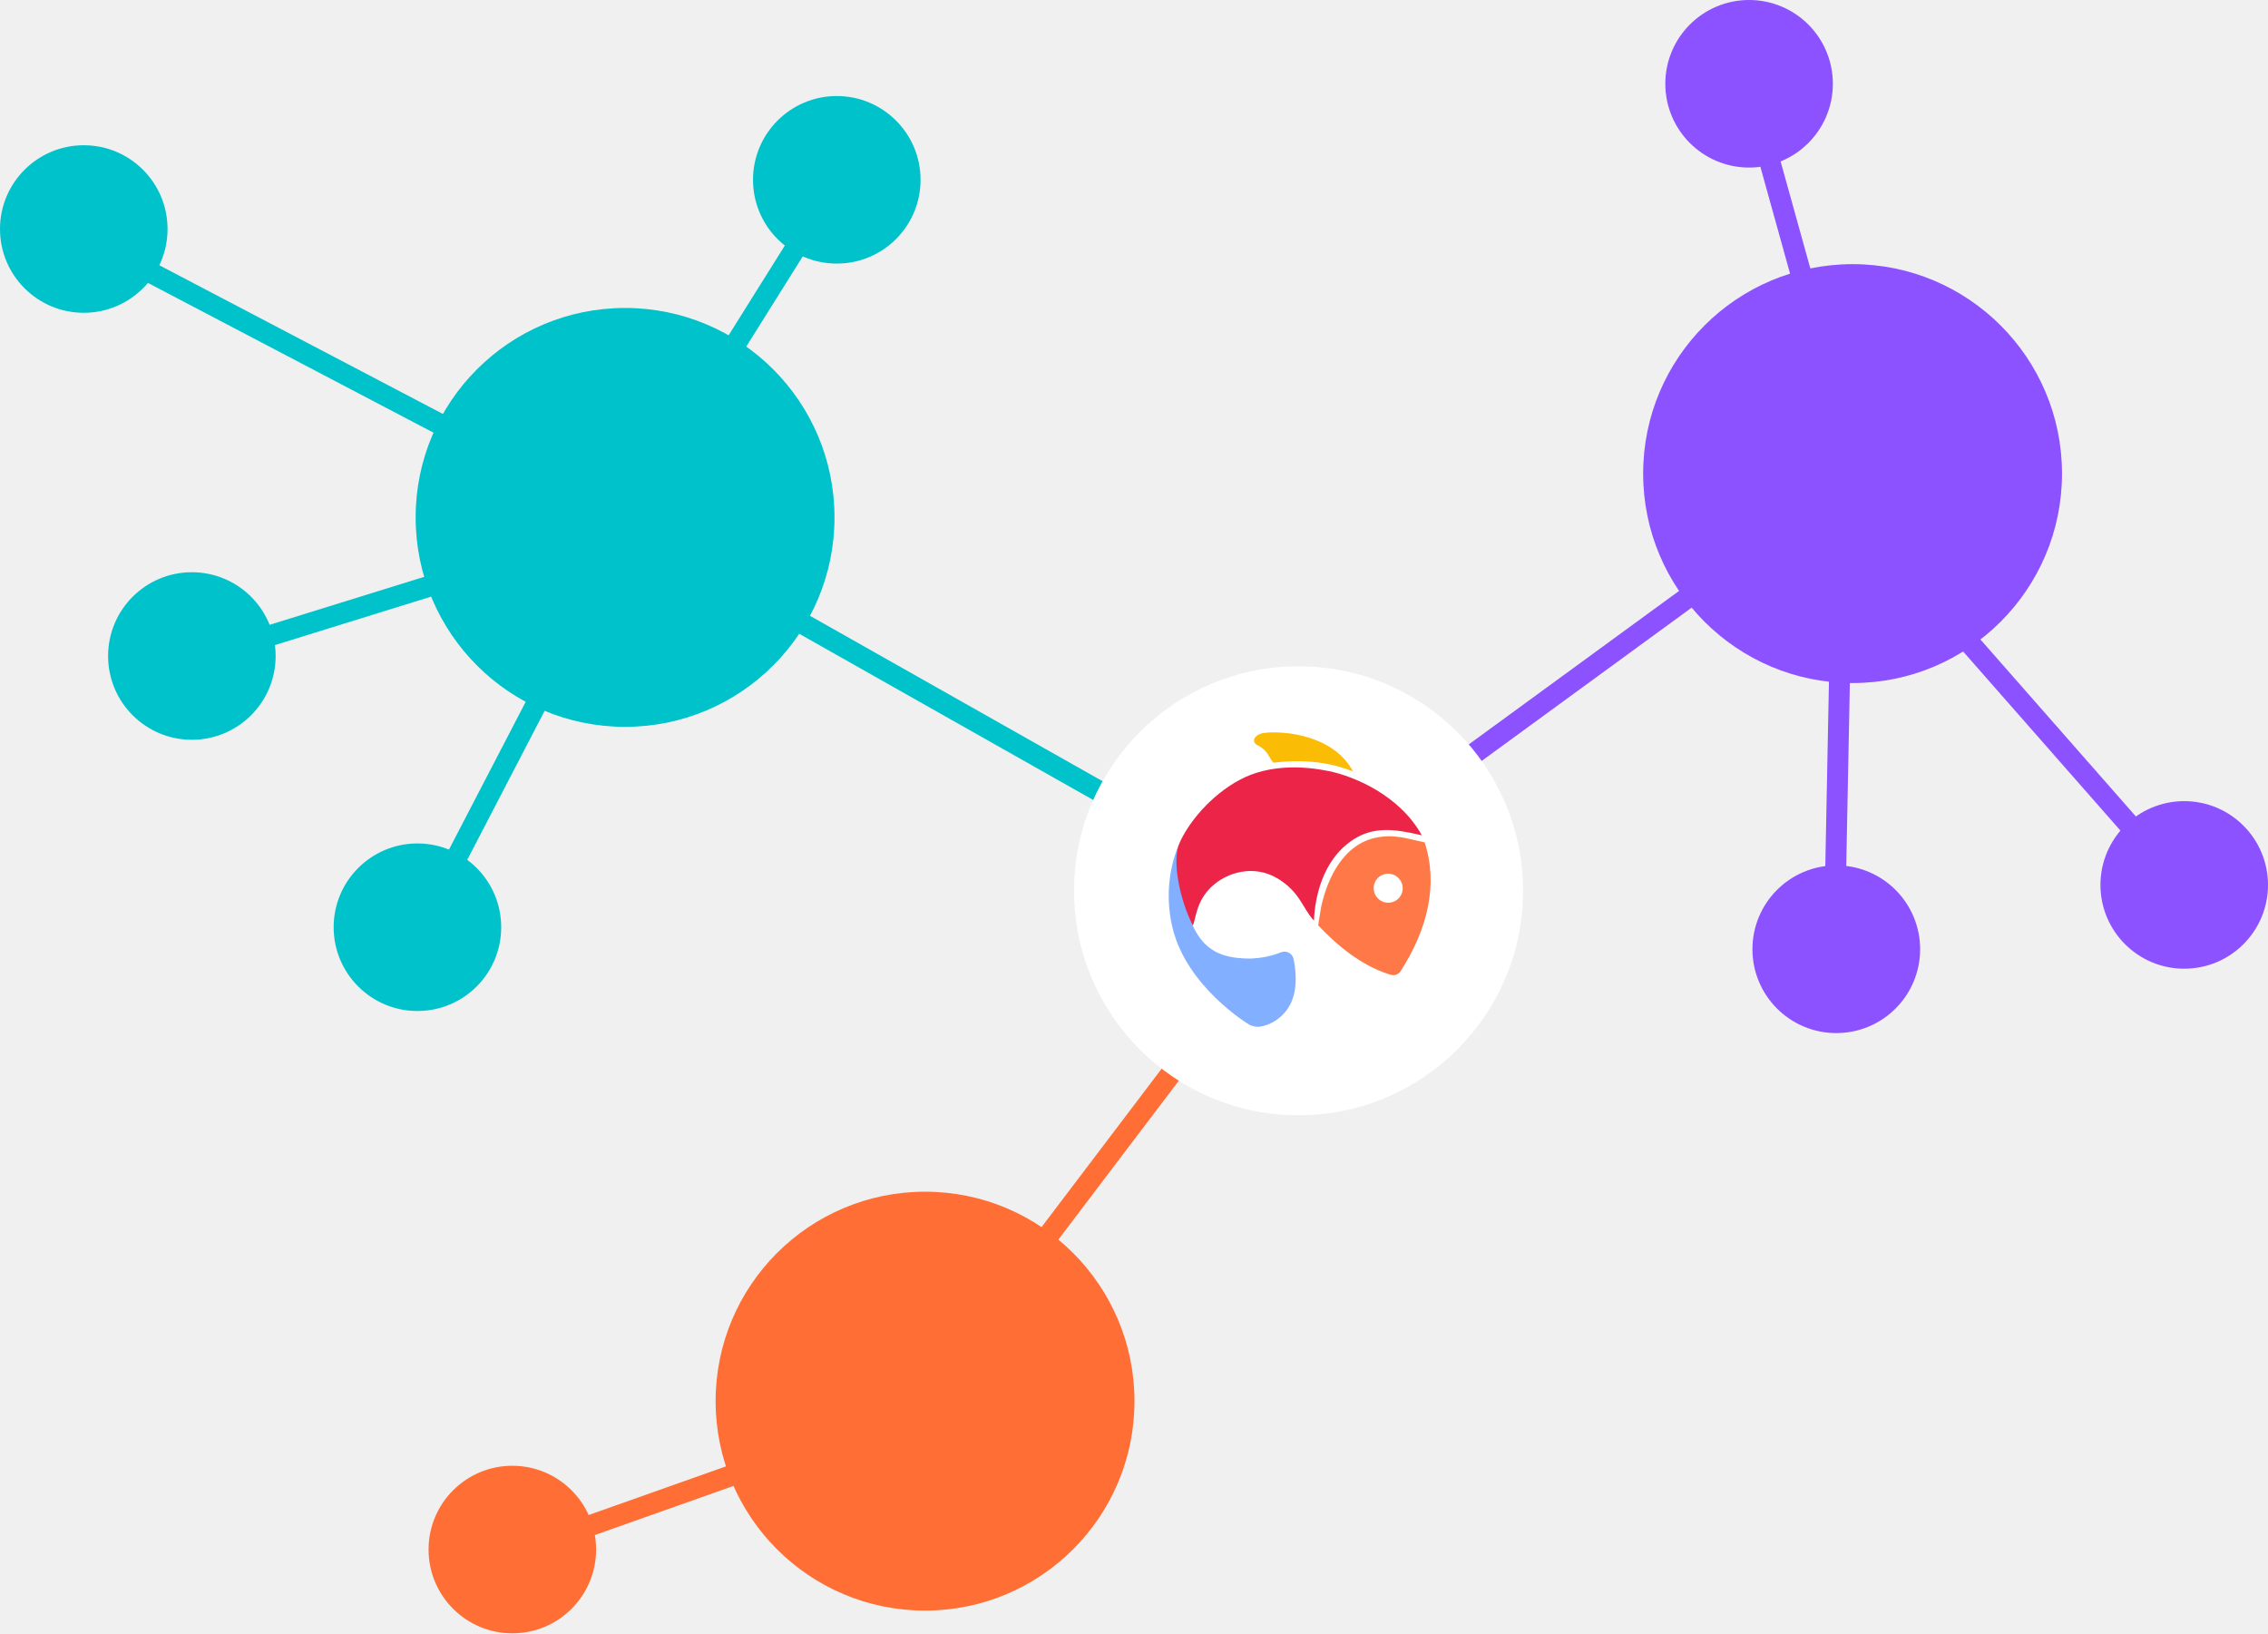
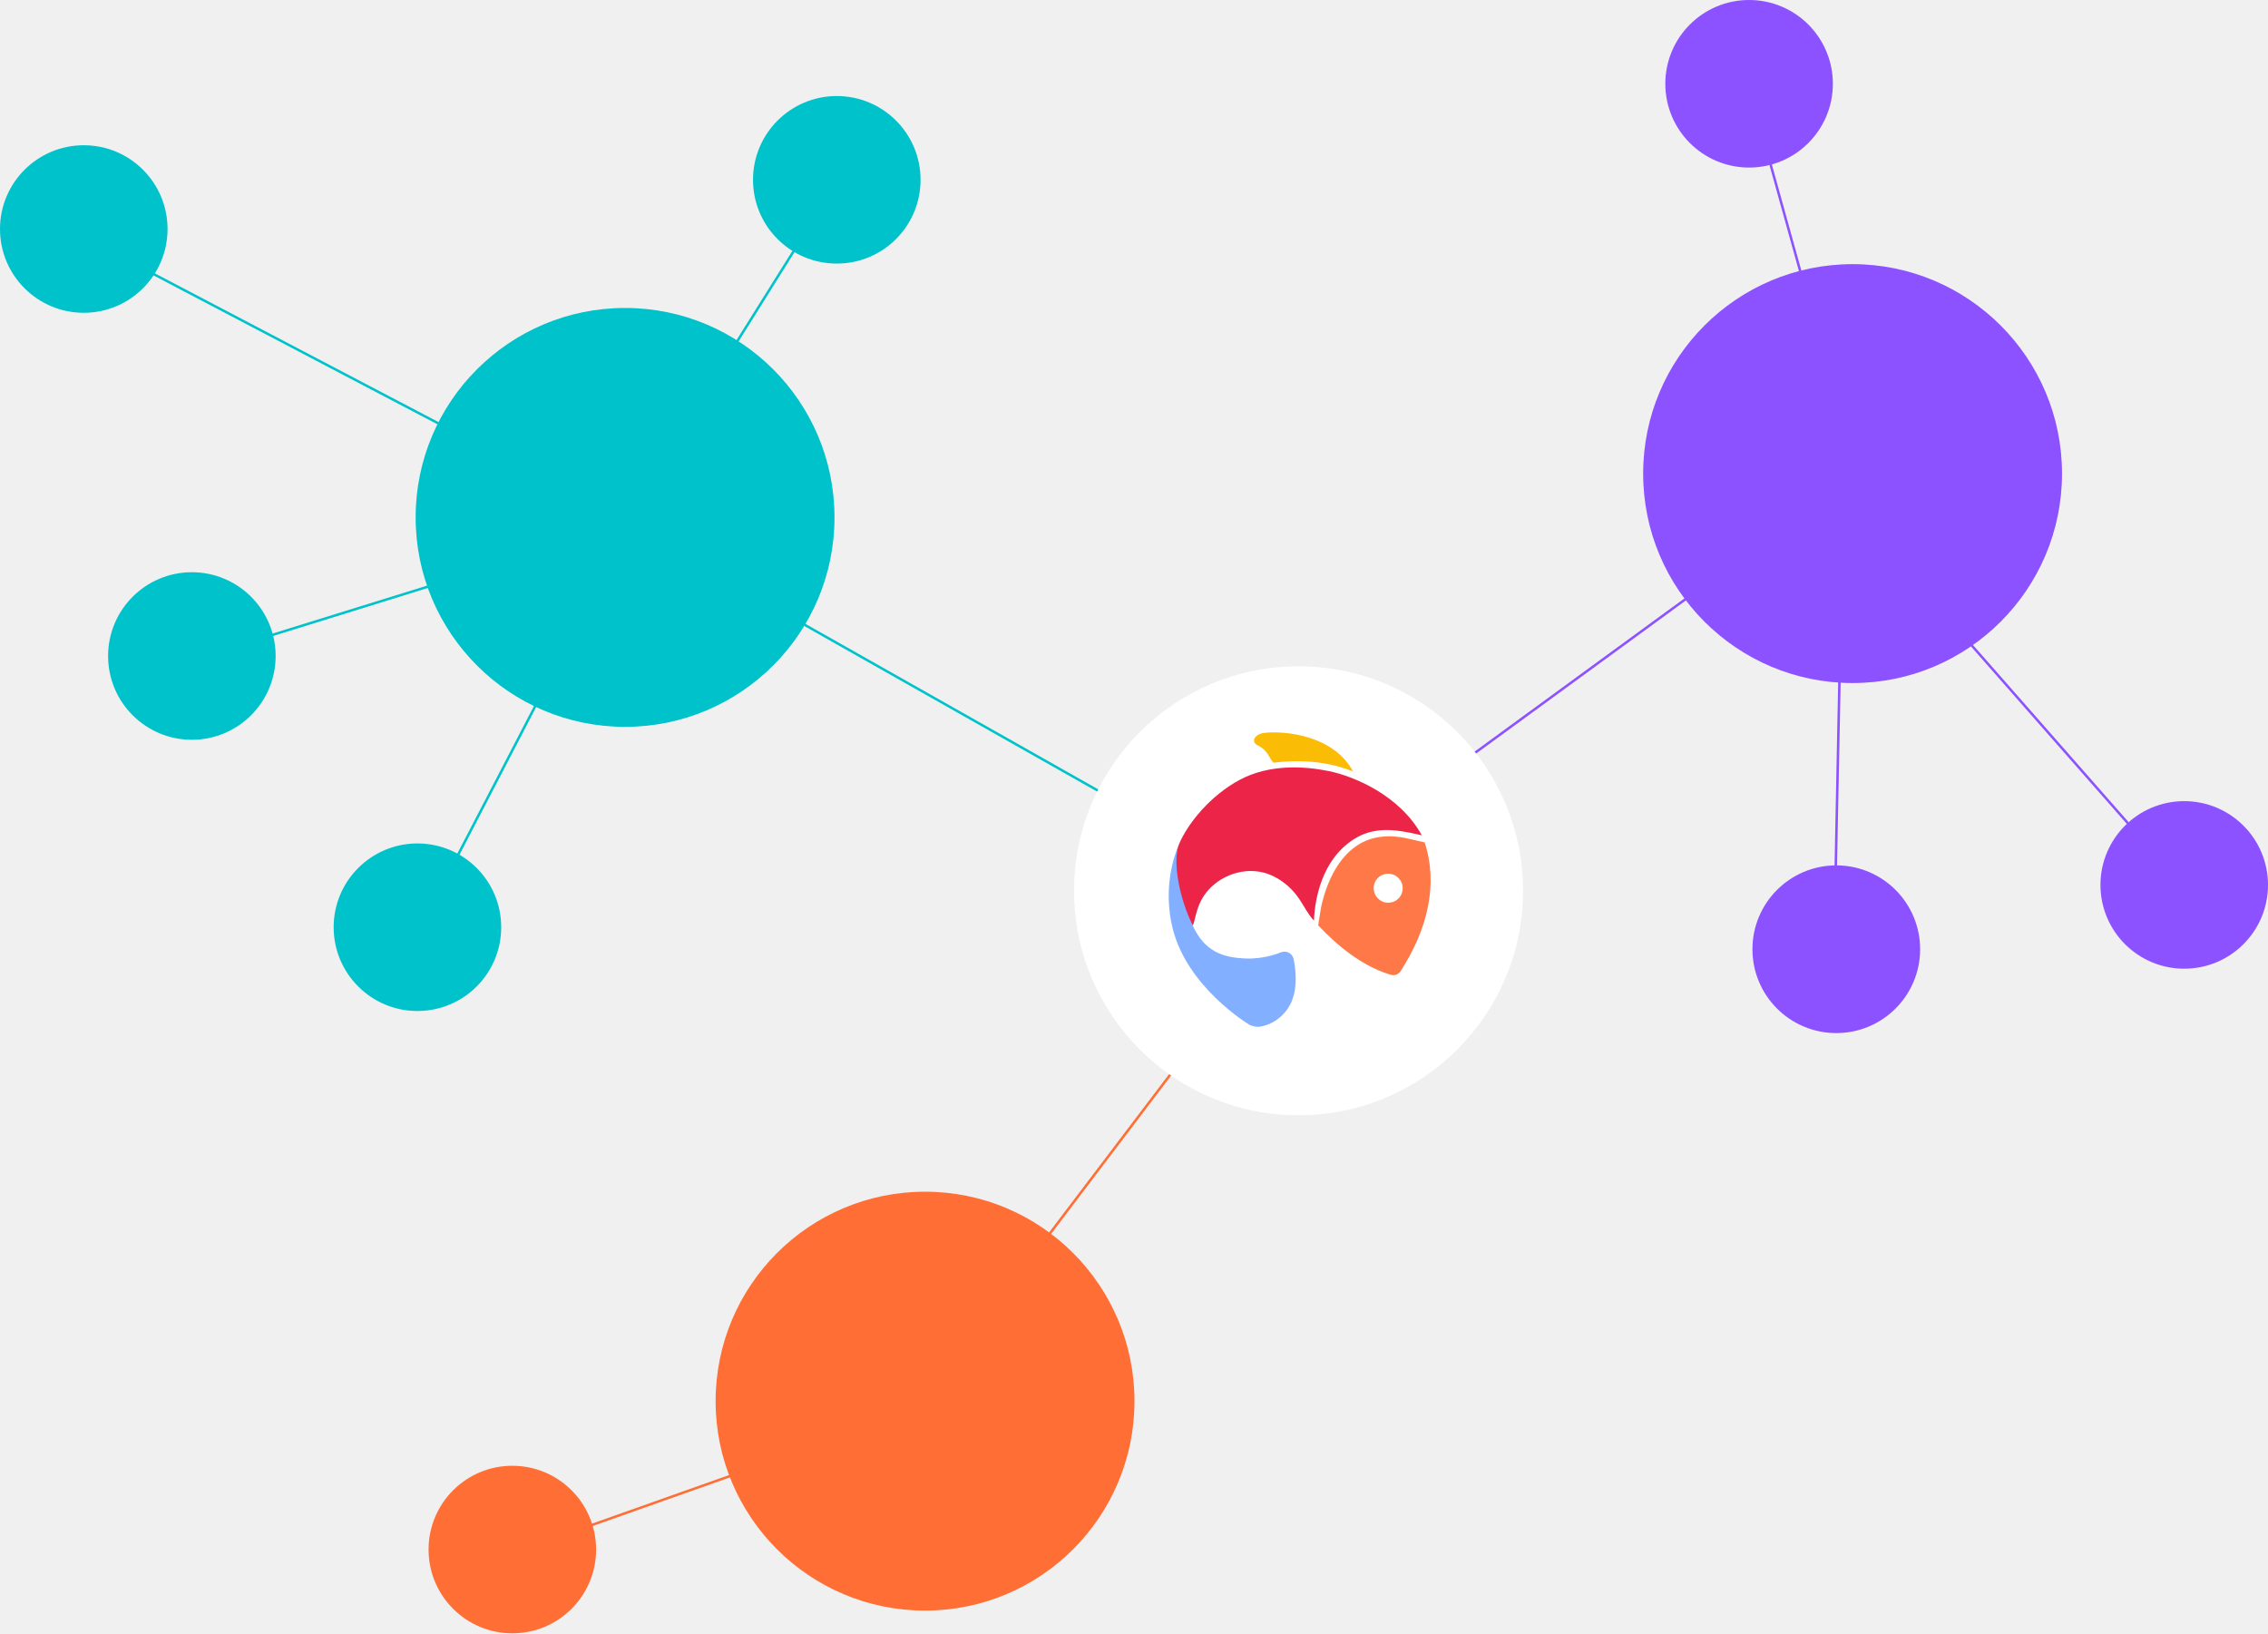
- <svg xmlns="http://www.w3.org/2000/svg" width="916.891mm" height="660.258mm" viewBox="0 0 916.891 660.258" version="1.1" id="svg5" xml:space="preserve">
-   <defs id="defs2" />
-   <g id="layer1" transform="translate(428.6495,216.0013)">
-     <path style="fill:none;stroke:#8c52ff;stroke-width:8.467;stroke-linecap:butt;stroke-linejoin:miter;stroke-dasharray:none;stroke-opacity:1" d="M 320.303,-23.103 95.053,141.319" id="path2562-0-0-2" />
-     <path style="fill:none;stroke:#8c52ff;stroke-width:8.467;stroke-linecap:butt;stroke-linejoin:miter;stroke-dasharray:none;stroke-opacity:1" d="M 316.728,-28.624 312.717,173.907" id="path2562-0-0-2-6" />
-     <path style="fill:none;stroke:#8c52ff;stroke-width:8.467;stroke-linecap:butt;stroke-linejoin:miter;stroke-dasharray:none;stroke-opacity:1" d="M 321.409,-26.266 278.094,-182.098" id="path2562-0-0-2-6-8" />
-     <path style="fill:none;stroke:#8c52ff;stroke-width:8.467;stroke-linecap:butt;stroke-linejoin:miter;stroke-dasharray:none;stroke-opacity:1" d="M 317.596,-12.999 454.459,142.799" id="path2562-0-0-2-6-1" />
-     <path style="fill:none;stroke:#00c2cb;stroke-width:8.467;stroke-linecap:butt;stroke-linejoin:miter;stroke-dasharray:none;stroke-opacity:1" d="M 94.933,148.664 -177.651,-5.424" id="path2562" />
-     <path style="fill:none;stroke:#00c2cb;stroke-width:8.467;stroke-linecap:butt;stroke-linejoin:miter;stroke-dasharray:none;stroke-opacity:1" d="M -174.976,-4.762 -394.462,-119.847 m 157.587,101.815" id="path2562-0" />
-     <path style="fill:none;stroke:#00c2cb;stroke-width:8.467;stroke-linecap:butt;stroke-linejoin:miter;stroke-dasharray:none;stroke-opacity:1" d="M -175.286,-1.755 -259.464,160.346" id="path2562-0-9" />
-     <path style="fill:none;stroke:#00c2cb;stroke-width:8.467;stroke-linecap:butt;stroke-linejoin:miter;stroke-dasharray:none;stroke-opacity:1" d="M -174.913,-3.901 -352.52,51.196" id="path2562-0-3" />
-     <path style="fill:none;stroke:#ff6e35;stroke-width:8.467;stroke-linecap:butt;stroke-linejoin:miter;stroke-dasharray:none;stroke-opacity:1" d="M -56.883,353.509 -223.035,412.387" id="path2562-0-0" />
-     <path style="fill:none;stroke:#ff6e35;stroke-width:8.467;stroke-linecap:butt;stroke-linejoin:miter;stroke-dasharray:none;stroke-opacity:1" d="M 94.234,152.766 -55.557,350.328" id="path2562-0-0-6" />
-     <path style="fill:none;stroke:#00c2cb;stroke-width:8.467;stroke-linecap:butt;stroke-linejoin:miter;stroke-dasharray:none;stroke-opacity:1" d="M -174.664,-7.732 -91.229,-140.902" id="path2562-0-6" />
-     <circle style="fill:#ffffff;fill-rule:evenodd;stroke-width:5.07;stroke-linecap:round;stroke-linejoin:round" id="path2240" cx="96.322" cy="144.09" r="90.751" />
-     <circle style="fill:#8c52ff;fill-opacity:1;fill-rule:evenodd;stroke-width:5.07;stroke-linecap:round;stroke-linejoin:round" id="path2240-6" cx="320.3" cy="-24.554" r="84.667" />
-     <circle style="fill:#ff6e35;fill-opacity:1;fill-rule:evenodd;stroke-width:5.07;stroke-linecap:round;stroke-linejoin:round" id="path2240-6-7" cx="-54.678" cy="350.402" r="84.667" />
-     <circle style="fill:#00c2cb;fill-opacity:1;fill-rule:evenodd;stroke-width:5.07;stroke-linecap:round;stroke-linejoin:round" id="path2240-6-7-5" cx="-175.95" cy="-6.845" r="84.667" />
-     <circle style="fill:#00c2cb;fill-opacity:1;fill-rule:evenodd;stroke-width:6.113;stroke-linecap:round;stroke-linejoin:round" id="path2240-6-7-5-3" cx="-90.359" cy="-143.314" r="33.867" />
-     <circle style="fill:#00c2cb;fill-opacity:1;fill-rule:evenodd;stroke-width:6.113;stroke-linecap:round;stroke-linejoin:round" id="path2240-6-7-5-3-5" cx="-394.783" cy="-123.425" r="33.867" />
-     <circle style="fill:#00c2cb;fill-opacity:1;fill-rule:evenodd;stroke-width:6.113;stroke-linecap:round;stroke-linejoin:round" id="path2240-6-7-5-3-5-6" cx="-351.083" cy="49.182" r="33.867" />
-     <circle style="fill:#00c2cb;fill-opacity:1;fill-rule:evenodd;stroke-width:6.113;stroke-linecap:round;stroke-linejoin:round" id="path2240-6-7-5-3-5-6-2" cx="-259.893" cy="158.822" r="33.867" />
-     <circle style="fill:#ff6e35;fill-opacity:1;fill-rule:evenodd;stroke-width:6.113;stroke-linecap:round;stroke-linejoin:round" id="path2240-6-7-5-3-5-6-2-9" cx="-221.527" cy="410.39" r="33.867" />
-     <circle style="fill:#8c52ff;fill-opacity:1;fill-rule:evenodd;stroke-width:6.113;stroke-linecap:round;stroke-linejoin:round" id="path2240-6-7-5-3-5-6-2-9-1" r="33.898" cy="167.715" cx="313.71" />
-     <circle style="fill:#8c52ff;fill-opacity:1;fill-rule:evenodd;stroke-width:6.113;stroke-linecap:round;stroke-linejoin:round" id="path2240-6-7-5-3-5-6-2-9-1-2" cx="454.375" cy="141.72" r="33.867" />
-     <circle style="fill:#8c52ff;fill-opacity:1;fill-rule:evenodd;stroke-width:6.113;stroke-linecap:round;stroke-linejoin:round" id="path2240-6-7-5-3-5-6-2-9-1-7" cx="278.461" cy="-182.135" r="33.867" />
-     <g id="g2332" transform="matrix(0.2645833,0,0,0.2645833,31.09947,74.03346)">
-       <g id="layer1-3" style="display:inline">
-         <g id="g8" transform="matrix(0.9569915,0,0,0.9569915,32.34977,-11.95939)">
-           <path d="m 159.52,57.562 c 14.773,7.221 16.838,18.702 24.025,27.091 41.164,-4.906 84.404,-3.031 127.285,14.073 C 279.79,40.702 201.976,33.554 169.773,36.998 154.037,38.612 145.895,51.274 159.52,57.562 Z" id="path2" style="fill:#fbbc05;fill-opacity:1" />
-           <path d="m 386.702,417.535 c 43.275,-67.137 60.325,-138.523 38.429,-205.599 -35.678,-8.134 -23.373,-5.325 -26.035,-5.935 -31.616,-7.36 -58.827,-3.93 -80.878,10.193 -39.383,25.225 -54.048,77.921 -58.567,99.742 l -4.549,28.451 c 31.693,33.68 69.15,63.466 110.833,77.292 4.959,1.644 8.312,3.012 12.935,1.693 3.243,-0.927 6.02,-2.998 7.832,-5.836 z M 351.653,302.438 c -9.981,-8.84 -10.388,-23.422 -2.124,-32.753 8.277,-9.346 22.802,-10.676 32.77,-1.848 9.555,8.462 10.44,23.069 1.978,32.623 -8.462,9.554 -23.069,10.44 -32.623,1.978 z" id="path6" style="fill:#ff7948;fill-opacity:1;stroke:none" />
-           <path style="fill:#82afff;fill-opacity:1;stroke:none;stroke-width:1px;stroke-linecap:butt;stroke-linejoin:miter;stroke-opacity:1" d="m 22.697,348.888 c 0,0 0.005,0.015 0.007,0.023 22.925,93.362 118.772,151.82 122.841,154.263 2.285,1.372 9.504,3.192 12.443,3.192 4.203,0 25.997,-1.941 44.315,-23.517 16.19,-19.069 20.798,-47.456 13.692,-84.37 -1.8,-9.361 -11.905,-14.776 -20.784,-10.889 -0.248,0.108 -25.139,10.836 -55.493,9.697 -36.467,-1.373 -65.663,-10.738 -84.958,-52.573 C 37.632,307.576 23.391,243.331 32.816,214.988 13.583,260.862 12.918,309.024 22.697,348.888 Z" id="path11545" />
-           <path id="path35" style="fill:#eb2448;fill-opacity:1;stroke:none;stroke-width:1px;stroke-linecap:butt;stroke-linejoin:miter;stroke-opacity:1" d="m 130.33,111.79 c 46.802,-24.881 102.349,-21.819 141.967,-13.671 39.618,8.148 112.75,38.202 148.299,102.527 -6.261,-1.428 -6.204,-1.415 -6.522,-1.484 -38.463,-8.932 -71.13,-12.102 -102.186,7.788 -52.696,33.753 -61.225,98.068 -63.214,123.164 -0.035,0.455 -0.03,0.499 -0.248,6.751 C 230.31,317.758 226.299,290.731 189.54,269.067 152.78,247.403 110.015,258.861 84.676,282.882 59.338,306.903 59.964,335.666 54.758,344.717 34.488,303.345 21.912,243.938 32.709,215.171 c 14.555,-34.381 50.819,-78.5 97.621,-103.381 z" />
+ <svg xmlns="http://www.w3.org/2000/svg" width="3465.414" height="2495.464" version="1.1" viewBox="0 0 916.891 660.258" xmlSpace="preserve">
+   <g transform="translate(428.65 216.001)">
+     <path fill="none" stroke="#8c52ff" strokeDasharray="none" strokeLinecap="butt" strokeLinejoin="miter" strokeOpacity="1" strokeWidth="8.467" d="M320.303-23.103L95.053 141.319" />
+     <path fill="none" stroke="#8c52ff" strokeDasharray="none" strokeLinecap="butt" strokeLinejoin="miter" strokeOpacity="1" strokeWidth="8.467" d="M316.728-28.624l-4.011 202.531" />
+     <path fill="none" stroke="#8c52ff" strokeDasharray="none" strokeLinecap="butt" strokeLinejoin="miter" strokeOpacity="1" strokeWidth="8.467" d="M321.409-26.266l-43.315-155.832" />
+     <path fill="none" stroke="#8c52ff" strokeDasharray="none" strokeLinecap="butt" strokeLinejoin="miter" strokeOpacity="1" strokeWidth="8.467" d="M317.596-12.999L454.459 142.8" />
+     <path fill="none" stroke="#00c2cb" strokeDasharray="none" strokeLinecap="butt" strokeLinejoin="miter" strokeOpacity="1" strokeWidth="8.467" d="M94.933 148.664L-177.65-5.424" />
+     <path fill="none" stroke="#00c2cb" strokeDasharray="none" strokeLinecap="butt" strokeLinejoin="miter" strokeOpacity="1" strokeWidth="8.467" d="M-174.976-4.762l-219.486-115.085m157.587 101.815" />
+     <path fill="none" stroke="#00c2cb" strokeDasharray="none" strokeLinecap="butt" strokeLinejoin="miter" strokeOpacity="1" strokeWidth="8.467" d="M-175.286-1.755l-84.178 162.1" />
+     <path fill="none" stroke="#00c2cb" strokeDasharray="none" strokeLinecap="butt" strokeLinejoin="miter" strokeOpacity="1" strokeWidth="8.467" d="M-174.913-3.9L-352.52 51.195" />
+     <path fill="none" stroke="#ff6e35" strokeDasharray="none" strokeLinecap="butt" strokeLinejoin="miter" strokeOpacity="1" strokeWidth="8.467" d="M-56.883 353.509l-166.152 58.878" />
+     <path fill="none" stroke="#ff6e35" strokeDasharray="none" strokeLinecap="butt" strokeLinejoin="miter" strokeOpacity="1" strokeWidth="8.467" d="M94.234 152.766L-55.557 350.328" />
+     <path fill="none" stroke="#00c2cb" strokeDasharray="none" strokeLinecap="butt" strokeLinejoin="miter" strokeOpacity="1" strokeWidth="8.467" d="M-174.664-7.732l83.435-133.17" />
+     <circle cx="96.322" cy="144.09" r="90.751" fill="#fff" fillRule="evenodd" strokeLinecap="round" strokeLinejoin="round" strokeWidth="5.07" />
+     <circle cx="320.3" cy="-24.554" r="84.667" fill="#8c52ff" fillOpacity="1" fillRule="evenodd" strokeLinecap="round" strokeLinejoin="round" strokeWidth="5.07" />
+     <circle cx="-54.678" cy="350.402" r="84.667" fill="#ff6e35" fillOpacity="1" fillRule="evenodd" strokeLinecap="round" strokeLinejoin="round" strokeWidth="5.07" />
+     <circle cx="-175.95" cy="-6.845" r="84.667" fill="#00c2cb" fillOpacity="1" fillRule="evenodd" strokeLinecap="round" strokeLinejoin="round" strokeWidth="5.07" />
+     <circle cx="-90.359" cy="-143.314" r="33.867" fill="#00c2cb" fillOpacity="1" fillRule="evenodd" strokeLinecap="round" strokeLinejoin="round" strokeWidth="6.113" />
+     <circle cx="-394.783" cy="-123.425" r="33.867" fill="#00c2cb" fillOpacity="1" fillRule="evenodd" strokeLinecap="round" strokeLinejoin="round" strokeWidth="6.113" />
+     <circle cx="-351.083" cy="49.182" r="33.867" fill="#00c2cb" fillOpacity="1" fillRule="evenodd" strokeLinecap="round" strokeLinejoin="round" strokeWidth="6.113" />
+     <circle cx="-259.893" cy="158.822" r="33.867" fill="#00c2cb" fillOpacity="1" fillRule="evenodd" strokeLinecap="round" strokeLinejoin="round" strokeWidth="6.113" />
+     <circle cx="-221.527" cy="410.39" r="33.867" fill="#ff6e35" fillOpacity="1" fillRule="evenodd" strokeLinecap="round" strokeLinejoin="round" strokeWidth="6.113" />
+     <circle cx="313.71" cy="167.715" r="33.898" fill="#8c52ff" fillOpacity="1" fillRule="evenodd" strokeLinecap="round" strokeLinejoin="round" strokeWidth="6.113" />
+     <circle cx="454.375" cy="141.72" r="33.867" fill="#8c52ff" fillOpacity="1" fillRule="evenodd" strokeLinecap="round" strokeLinejoin="round" strokeWidth="6.113" />
+     <circle cx="278.461" cy="-182.135" r="33.867" fill="#8c52ff" fillOpacity="1" fillRule="evenodd" strokeLinecap="round" strokeLinejoin="round" strokeWidth="6.113" />
+     <g transform="matrix(.26458 0 0 .26458 31.1 74.033)">
+       <g fillOpacity="1" display="inline">
+         <g transform="matrix(.957 0 0 .957 32.35 -11.96)">
+           <path fill="#fbbc05" d="M159.52 57.562c14.774 7.221 16.838 18.702 24.026 27.09 41.164-4.905 84.404-3.03 127.285 14.074-31.041-58.024-108.855-65.172-141.058-61.728-15.736 1.614-23.878 14.276-10.253 20.564z" />
+           <path fill="#ff7948" stroke="none" d="M386.702 417.535c43.276-67.137 60.325-138.523 38.43-205.599-35.678-8.134-23.374-5.325-26.036-5.935-31.616-7.36-58.827-3.93-80.877 10.193-39.384 25.225-54.048 77.922-58.568 99.742l-4.55 28.451c31.694 33.68 69.15 63.466 110.834 77.292 4.958 1.644 8.312 3.012 12.935 1.693a13.769 13.769 0 007.832-5.837zm-35.049-115.097c-9.981-8.84-10.388-23.422-2.124-32.752 8.277-9.346 22.802-10.676 32.77-1.849 9.554 8.463 10.44 23.069 1.977 32.623-8.462 9.555-23.068 10.44-32.623 1.978z" />
+           <path fill="#82afff" stroke="none" strokeLinecap="butt" strokeLinejoin="miter" strokeOpacity="1" strokeWidth="1" d="M22.697 348.888l.007.023c22.925 93.362 118.772 151.82 122.84 154.263 2.286 1.372 9.505 3.192 12.444 3.192 4.203 0 25.997-1.94 44.315-23.517 16.19-19.069 20.798-47.456 13.692-84.37-1.8-9.36-11.905-14.776-20.784-10.889-.248.108-25.14 10.836-55.493 9.697-36.467-1.373-65.663-10.737-84.958-52.573-17.128-37.138-31.37-101.383-21.944-129.726-19.233 45.874-19.898 94.036-10.12 133.9z" />
+           <path fill="#eb2448" stroke="none" strokeLinecap="butt" strokeLinejoin="miter" strokeOpacity="1" strokeWidth="1" d="M130.33 111.79c46.802-24.88 102.35-21.819 141.967-13.67 39.618 8.147 112.75 38.201 148.3 102.526-6.262-1.427-6.204-1.415-6.522-1.484-38.463-8.932-71.13-12.102-102.186 7.788-52.696 33.753-61.225 98.067-63.214 123.164-.035.455-.03.5-.249 6.752-18.116-19.108-22.127-46.135-58.886-67.8-36.76-21.663-79.525-10.205-104.864 13.816-25.338 24.02-24.712 52.784-29.918 61.835-20.27-41.372-32.846-100.779-22.049-129.546 14.555-34.38 50.82-78.5 97.621-103.38z" />
        </g>
-         <ellipse style="display:inline;fill:none;fill-opacity:1;stroke:none;stroke-width:0.708;stroke-miterlimit:4;stroke-dasharray:none;stroke-dashoffset:0;stroke-opacity:1" id="path36894" cx="362.266" cy="263.286" rx="13.579" ry="13.507" />
+         <ellipse cx="362.266" cy="263.286" fill="none" stroke="none" strokeDasharray="none" strokeDashoffset="0" strokeMiterlimit="4" strokeOpacity="1" strokeWidth="0.708" display="inline" rx="13.579" ry="13.507" />
      </g>
-       <g id="layer2" style="display:none">
-         <circle style="fill:none;fill-opacity:1;stroke:#0500ff;stroke-width:5;stroke-miterlimit:4;stroke-dasharray:5, 10;stroke-dashoffset:0;stroke-opacity:1" id="path3070" cx="256" cy="276.106" r="217.506" />
-         <circle style="display:inline;fill:none;fill-opacity:1;stroke:#0500ff;stroke-width:1.021;stroke-miterlimit:4;stroke-dasharray:none;stroke-dashoffset:0;stroke-opacity:1" id="path26725" cx="180.276" cy="312.67" r="81.783" />
-         <path style="display:inline;fill:none;stroke:#000000;stroke-width:1px;stroke-linecap:butt;stroke-linejoin:miter;stroke-opacity:1" d="M 98.083,313.664 266.725,312.879" id="path27089" />
-         <path style="display:inline;fill:none;stroke:#000000;stroke-width:1px;stroke-linecap:butt;stroke-linejoin:miter;stroke-opacity:1" d="M 93.414,171.036 61.331,243.932" id="path31045" />
+       <g fill="none" strokeOpacity="1" display="none">
+         <circle cx="256" cy="276.106" r="217.506" fillOpacity="1" stroke="#0500ff" strokeDasharray="5, 10" strokeDashoffset="0" strokeMiterlimit="4" strokeWidth="5" />
+         <circle cx="180.276" cy="312.67" r="81.783" fillOpacity="1" stroke="#0500ff" strokeDasharray="none" strokeDashoffset="0" strokeMiterlimit="4" strokeWidth="1.021" display="inline" />
+         <path stroke="#000" strokeLinecap="butt" strokeLinejoin="miter" strokeWidth="1" d="M98.083 313.664l168.642-.785" display="inline" />
+         <path stroke="#000" strokeLinecap="butt" strokeLinejoin="miter" strokeWidth="1" d="M93.414 171.036l-32.083 72.896" display="inline" />
      </g>
    </g>
  </g>
</svg>
